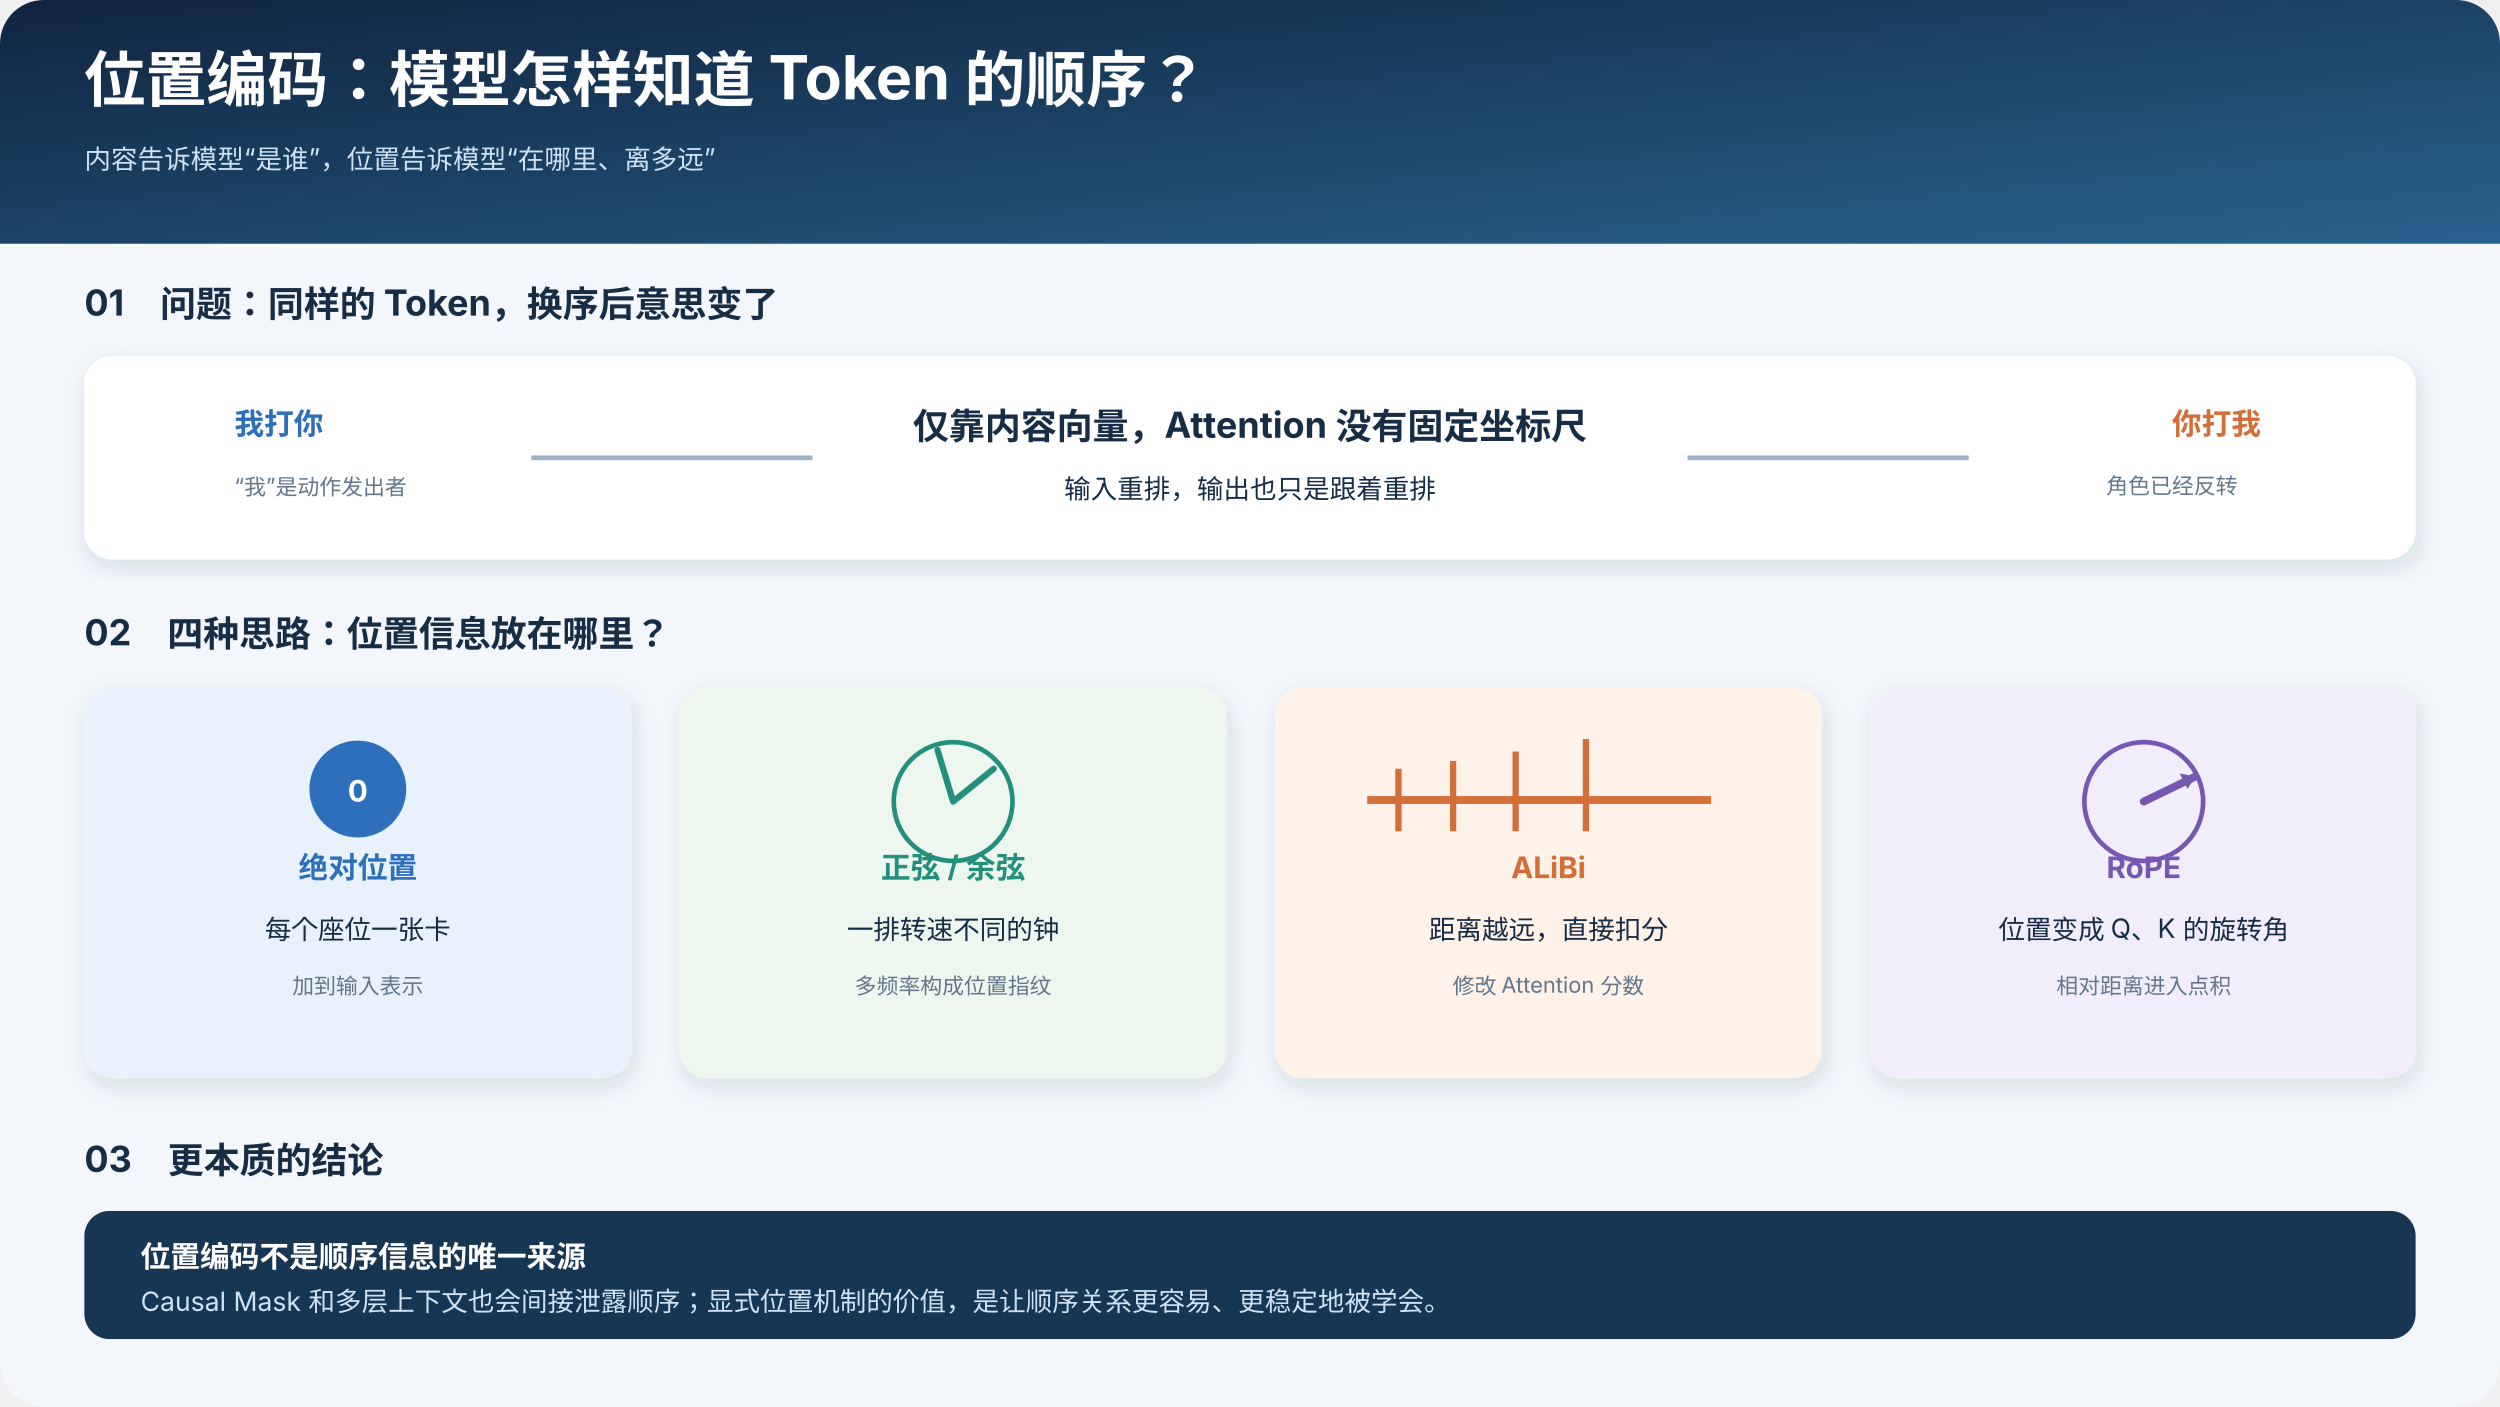
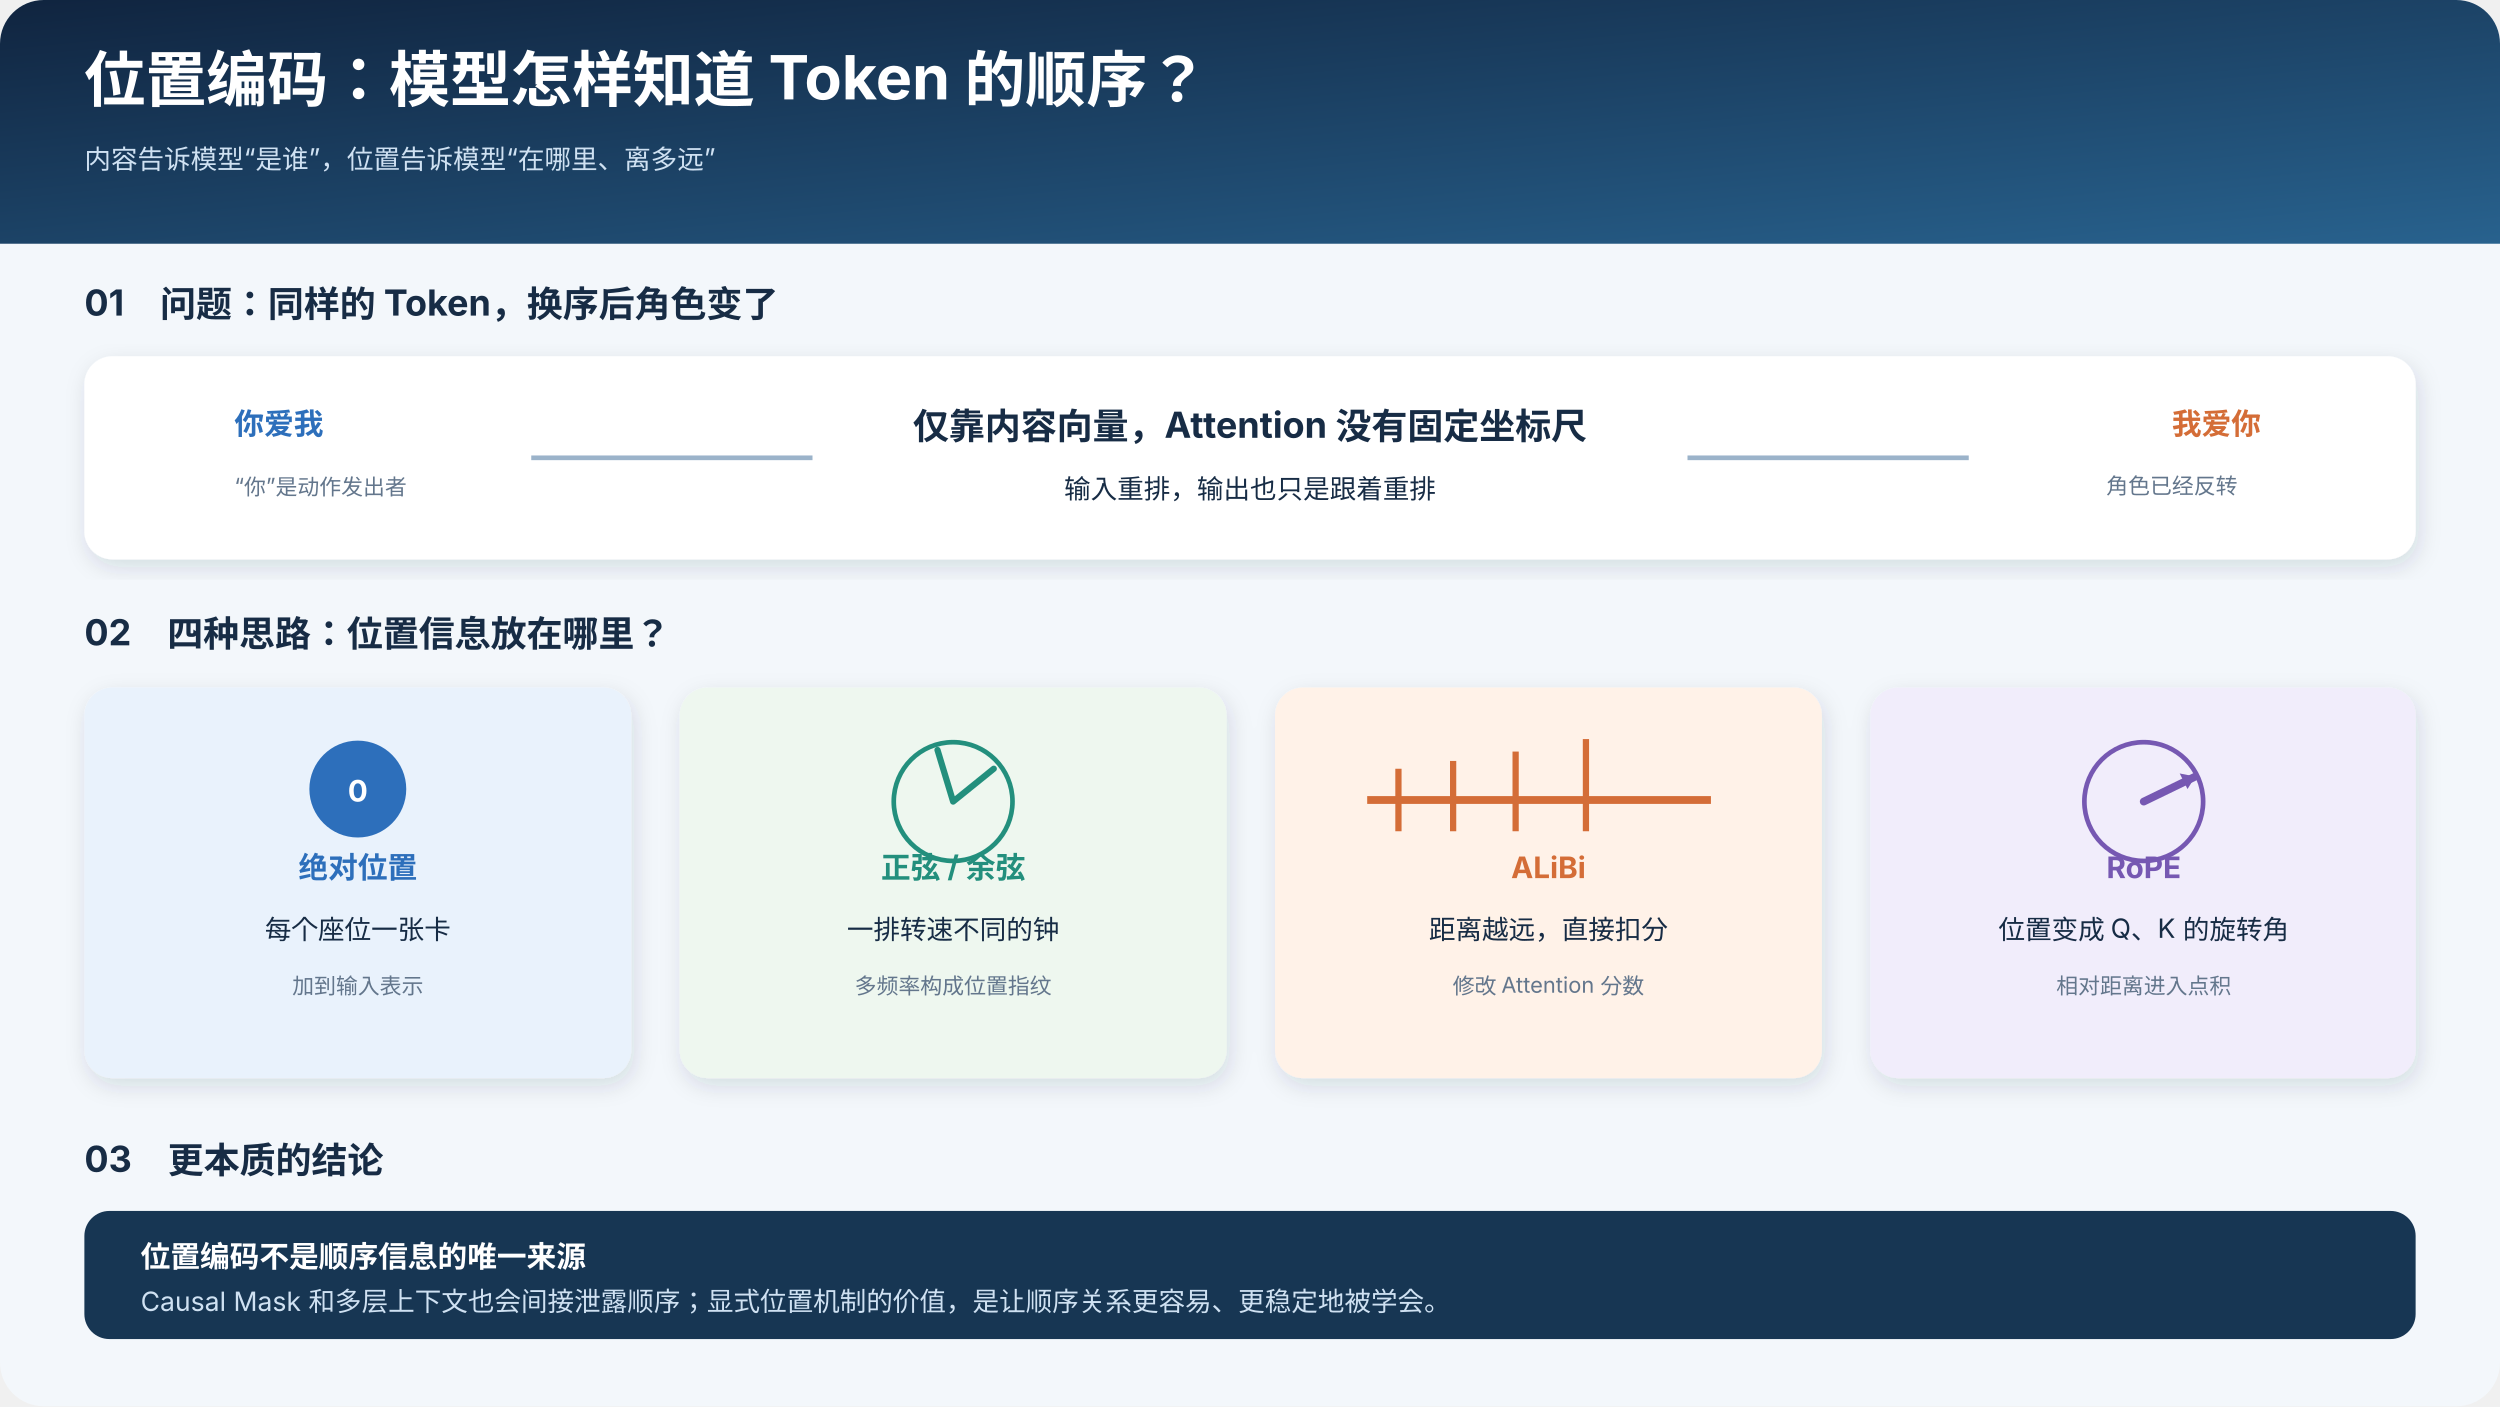
<svg xmlns="http://www.w3.org/2000/svg" width="1600" height="900" viewBox="0 0 1600 900" role="img" aria-labelledby="t d">
  <defs>
    <linearGradient id="h" x2="1" y2="1">
      <stop stop-color="#10243f" />
      <stop offset="1" stop-color="#28628e" />
    </linearGradient>
    <filter id="s">
      <feDropShadow dy="5" stdDeviation="7" flood-color="#21364c" flood-opacity=".13" />
    </filter>
    <style>text{font-family:-apple-system,BlinkMacSystemFont,"Segoe UI","PingFang SC","Microsoft YaHei",sans-serif;fill:#172c45}.w{fill:#fff}.sub{fill:#cfe1f2}.h1{font-size:39px;font-weight:750}.h2{font-size:23px;font-weight:700}.h3{font-size:19px;font-weight:700}.b{font-size:17px}.sm{font-size:14px;fill:#63768c}.c{text-anchor:middle}.blue{fill:#2d6fbb}.green{fill:#238f7d}.orange{fill:#d46d37}.purple{fill:#7658b2}</style>
  </defs>
  <rect width="1600" height="900" rx="28" fill="#f3f7fb" />
  <path d="M28 0h1544a28 28 0 0 1 28 28v128H0V28A28 28 0 0 1 28 0z" fill="url(#h)" />
  <text x="54" y="65" class="h1 w">位置编码：模型怎样知道 Token 的顺序？</text>
  <text x="54" y="108" class="b sub">内容告诉模型“是谁”，位置告诉模型“在哪里、离多远”</text>
-   <text x="54" y="202" class="h2">01　问题：同样的 Token，换序后意思变了</text>
+   <text x="54" y="202" class="h2">01　问题：同样的 Token，换序后角色变了</text>
  <g filter="url(#s)">
    <rect x="54" y="228" width="1492" height="130" rx="18" fill="#fff" />
  </g>
-   <text x="150" y="278" class="h3 blue">我打你</text>
-   <text x="150" y="316" class="sm">“我”是动作发出者</text>
+   <text x="150" y="278" class="h3 blue">你爱我</text>
+   <text x="150" y="316" class="sm">“你”是动作发出者</text>
  <path d="M340 293H520" stroke="#9bb3ca" stroke-width="3" />
  <text x="800" y="281" class="h2 c">仅靠内容向量，Attention 没有固定坐标尺</text>
  <text x="800" y="319" class="b c">输入重排，输出也只是跟着重排</text>
  <path d="M1080 293h180" stroke="#9bb3ca" stroke-width="3" />
-   <text x="1390" y="278" class="h3 orange">你打我</text>
+   <text x="1390" y="278" class="h3 orange">我爱你</text>
  <text x="1390" y="316" class="sm c">角色已经反转</text>
  <text x="54" y="413" class="h2">02　四种思路：位置信息放在哪里？</text>
  <g filter="url(#s)">
    <rect x="54" y="440" width="350" height="250" rx="18" fill="#e9f2fc" />
    <rect x="435" y="440" width="350" height="250" rx="18" fill="#eef7ef" />
    <rect x="816" y="440" width="350" height="250" rx="18" fill="#fff2e8" />
    <rect x="1197" y="440" width="349" height="250" rx="18" fill="#f1edfb" />
  </g>
  <circle cx="229" cy="505" r="31" fill="#2d6fbb" />
  <text x="229" y="513" class="h3 w c">0</text>
  <text x="229" y="562" class="h3 blue c">绝对位置</text>
  <text x="229" y="601" class="b c">每个座位一张卡</text>
  <text x="229" y="636" class="sm c">加到输入表示</text>
  <g transform="translate(548 475)">
    <circle cx="62" cy="38" r="38" fill="none" stroke="#238f7d" stroke-width="3" />
    <path d="M62 38 88 17M62 38 52 5" stroke="#238f7d" stroke-width="4" stroke-linecap="round" />
  </g>
  <text x="610" y="562" class="h3 green c">正弦 / 余弦</text>
  <text x="610" y="601" class="b c">一排转速不同的钟</text>
  <text x="610" y="636" class="sm c">多频率构成位置指纹</text>
  <path d="M875 512h220" stroke="#d46d37" stroke-width="5" />
  <path d="M895 492v40M930 487v45M970 481v51M1015 473v59" stroke="#d46d37" stroke-width="4" />
  <text x="991" y="562" class="h3 orange c">ALiBi</text>
  <text x="991" y="601" class="b c">距离越远，直接扣分</text>
  <text x="991" y="636" class="sm c">修改 Attention 分数</text>
  <g transform="translate(1308 475)">
    <circle cx="64" cy="38" r="38" fill="none" stroke="#7658b2" stroke-width="3" />
    <path d="M64 38 97 22" stroke="#7658b2" stroke-width="5" stroke-linecap="round" />
    <path d="M97 22l-10-2 5 10" fill="#7658b2" />
  </g>
  <text x="1372" y="562" class="h3 purple c">RoPE</text>
  <text x="1372" y="601" class="b c">位置变成 Q、K 的旋转角</text>
  <text x="1372" y="636" class="sm c">相对距离进入点积</text>
  <text x="54" y="750" class="h2">03　更本质的结论</text>
  <rect x="54" y="775" width="1492" height="82" rx="16" fill="#173653" />
  <text x="90" y="811" class="h3 w">位置编码不是顺序信息的唯一来源</text>
  <text x="90" y="839" class="b sub">Causal Mask 和多层上下文也会间接泄露顺序；显式位置机制的价值，是让顺序关系更容易、更稳定地被学会。</text>
</svg>
